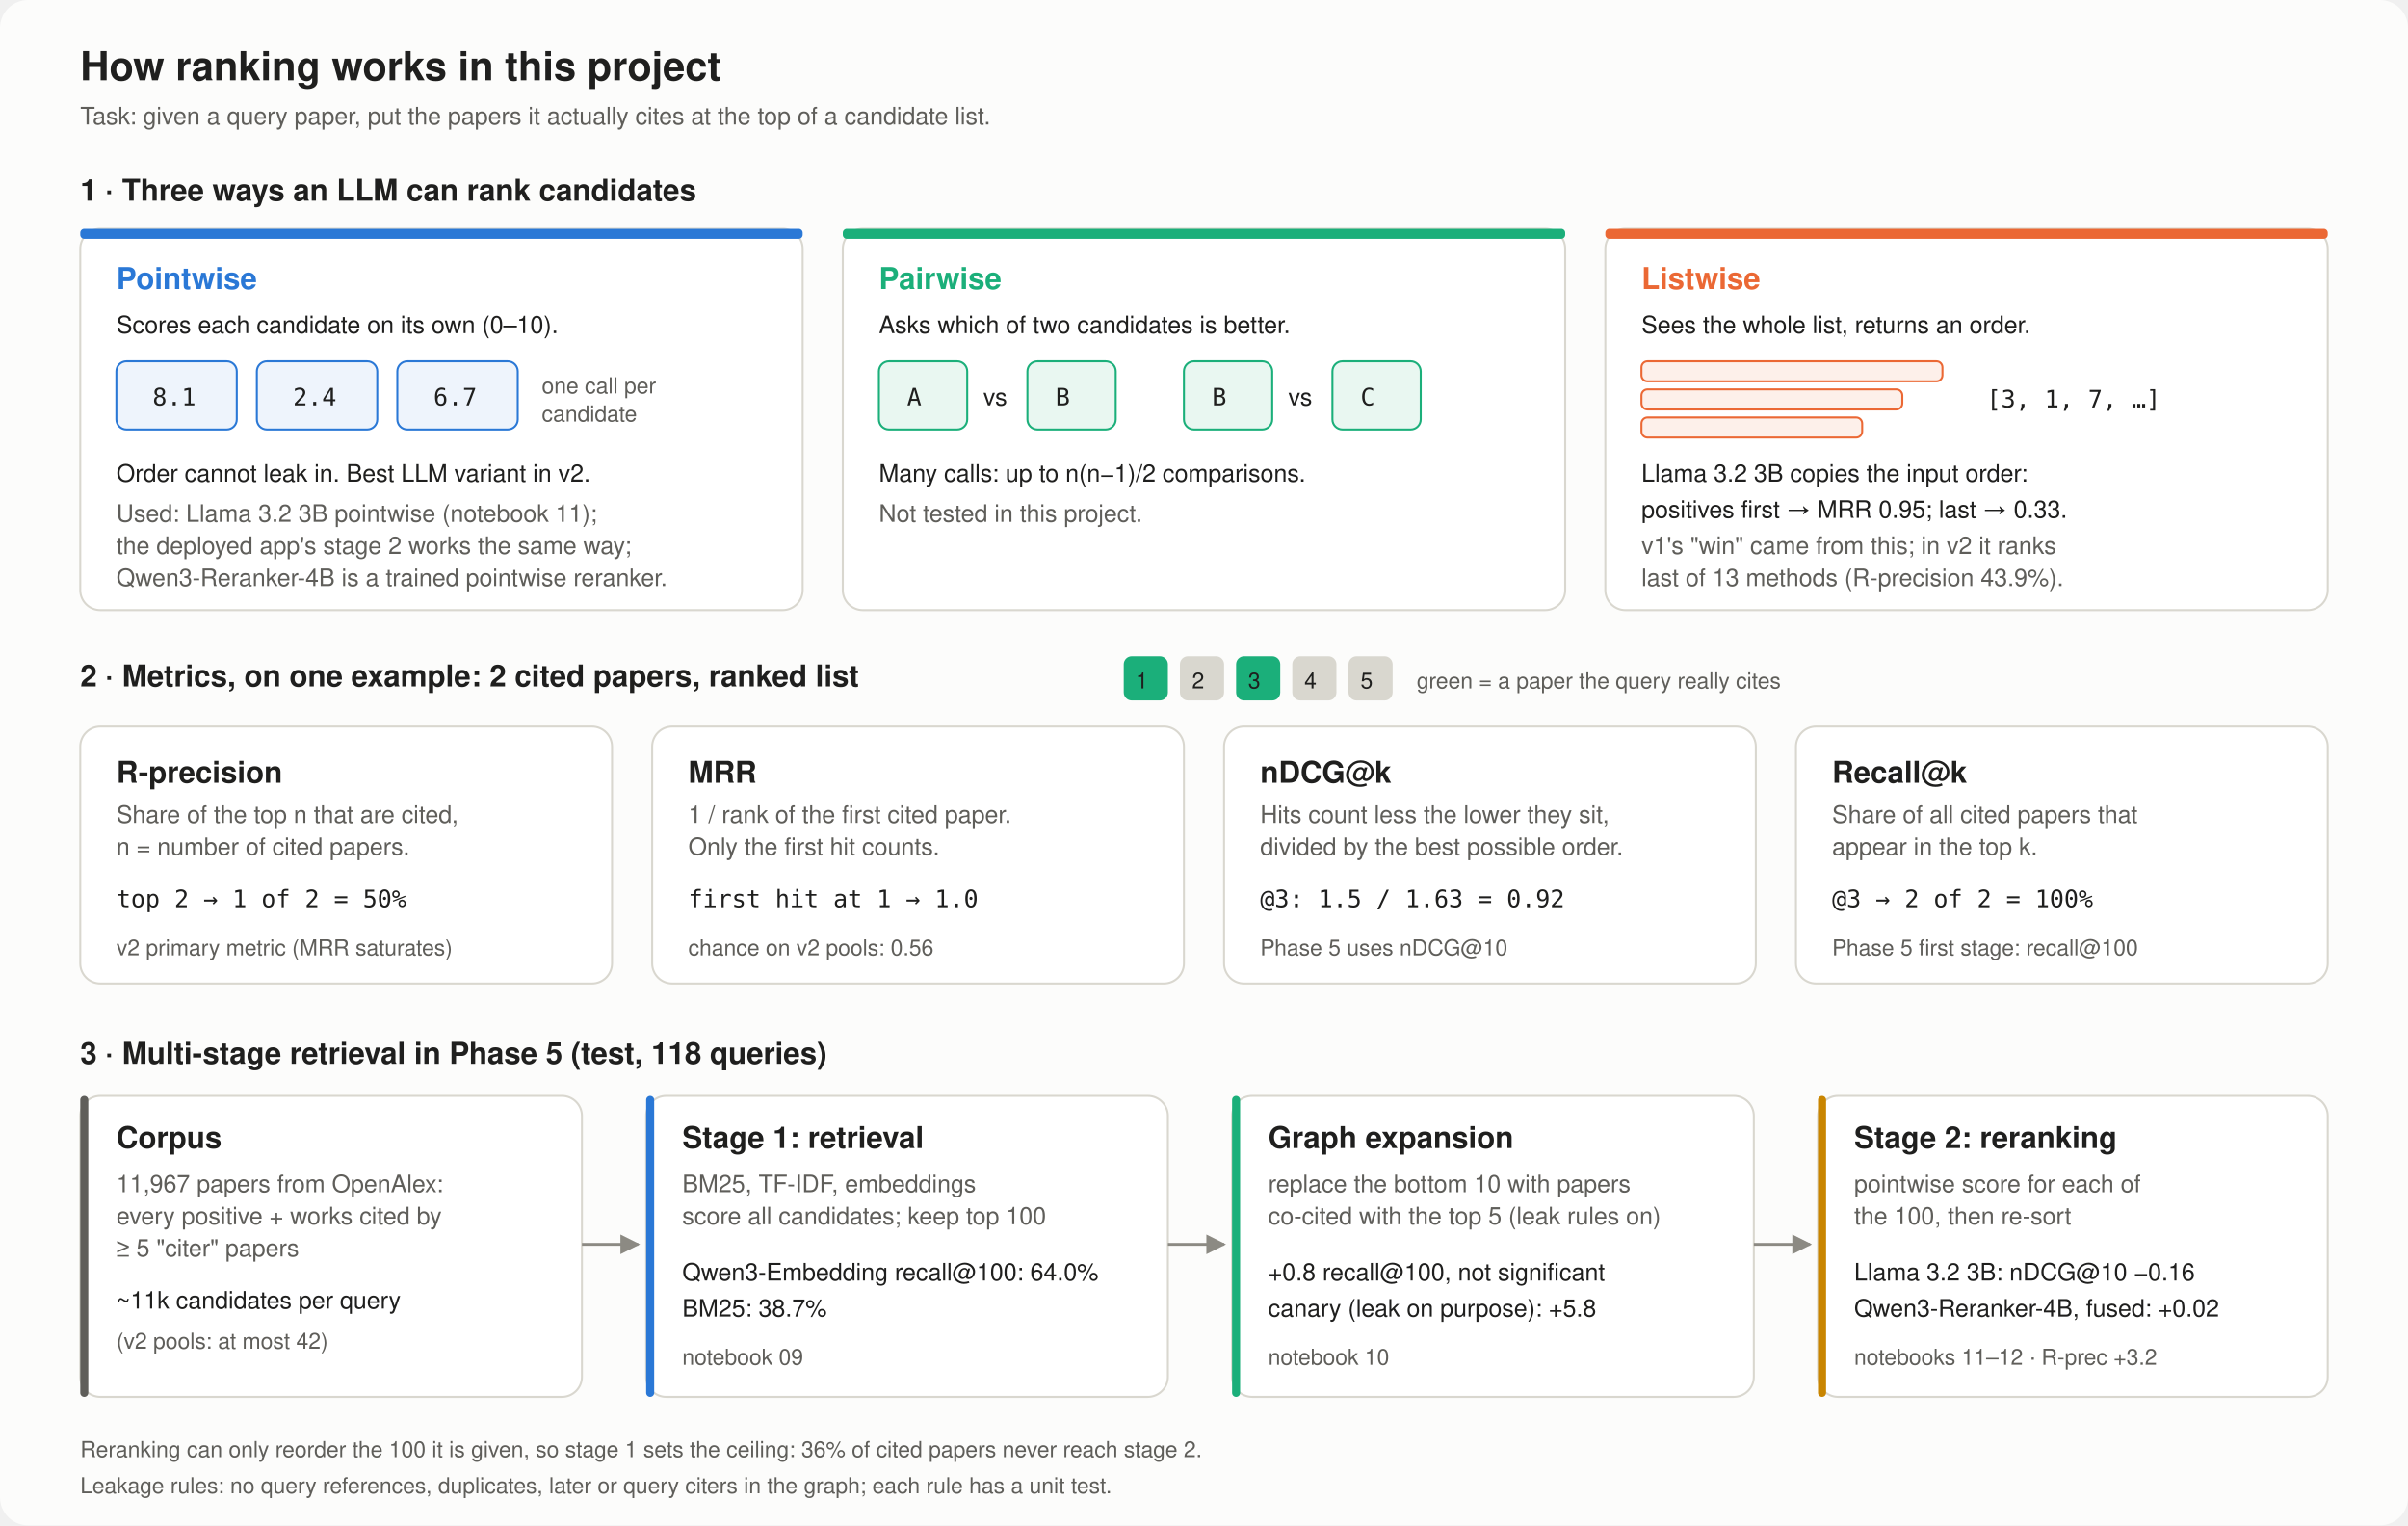
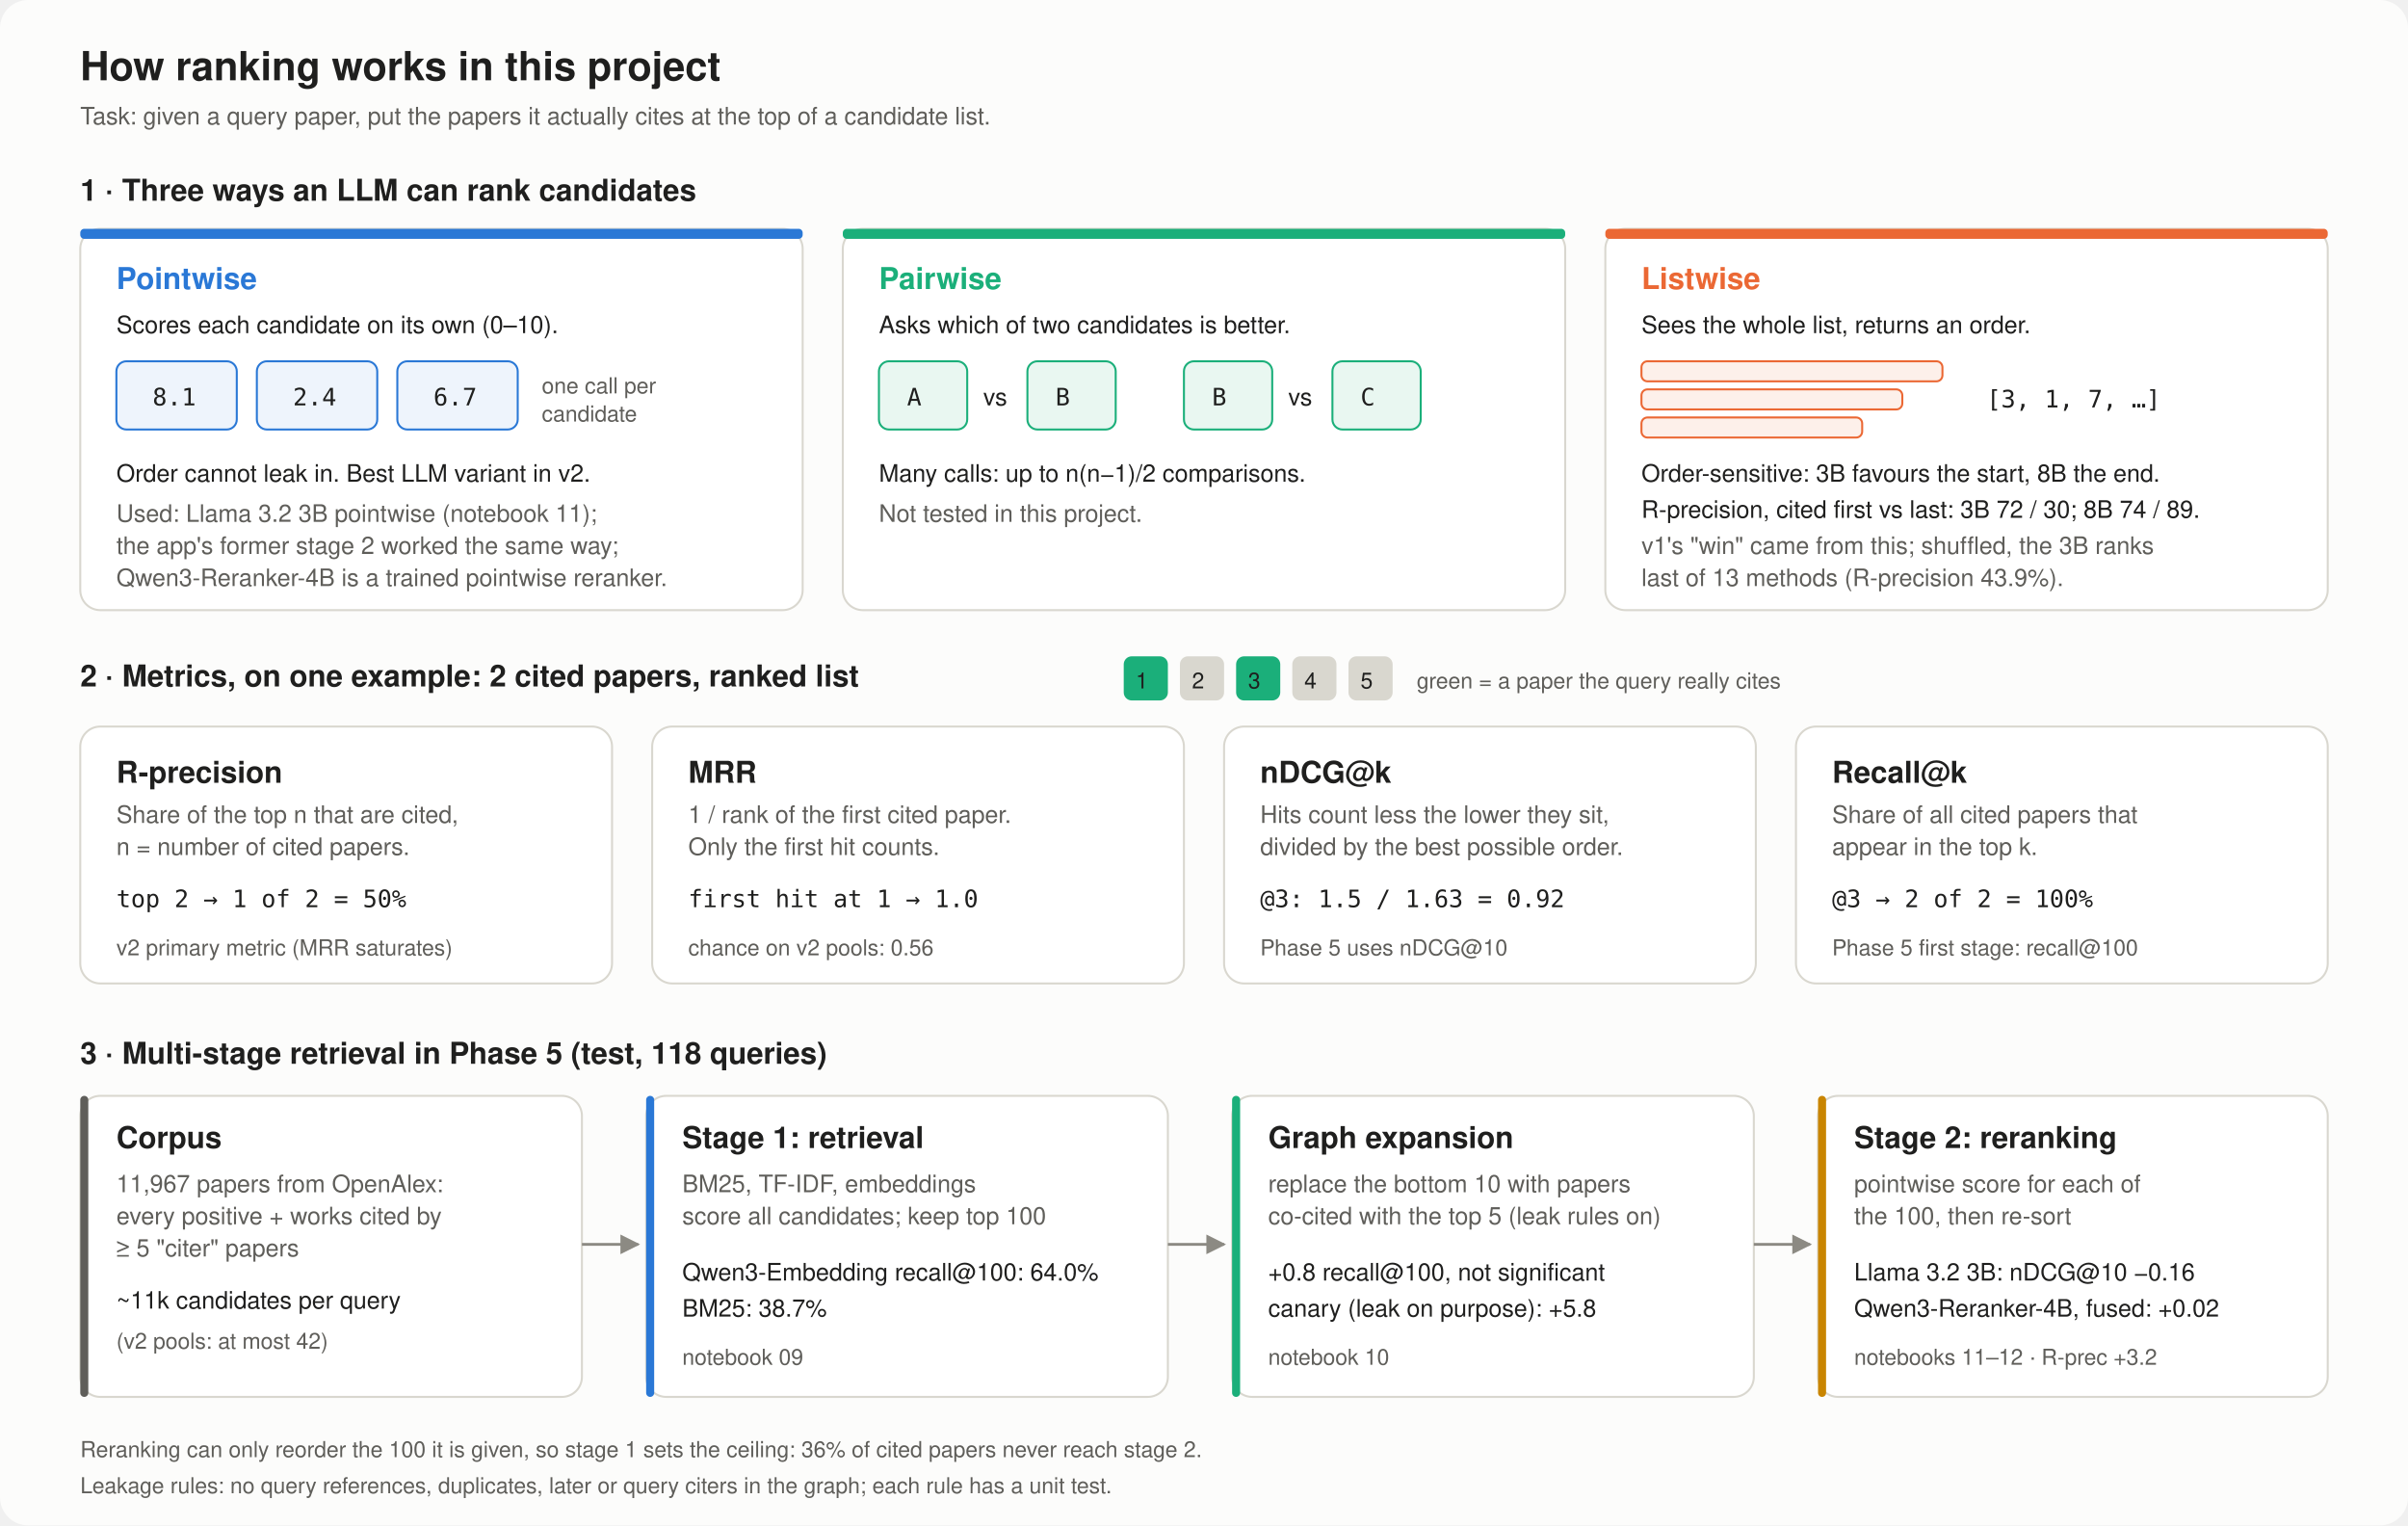
<svg xmlns="http://www.w3.org/2000/svg" viewBox="0 0 1200 760" width="1200" height="760" font-family="-apple-system, BlinkMacSystemFont, 'Segoe UI', Helvetica, Arial, sans-serif" role="img" aria-labelledby="t d">
  <style>
    .bg { fill: #fcfcfb; }
    .box { fill: #ffffff; stroke: #d9d7cf; stroke-width: 1; }
    .ink { fill: #1f1f1e; }
    .muted { fill: #5f5e5a; }
    .title { font-size: 20px; font-weight: 650; }
    .sec { font-size: 15px; font-weight: 650; }
    .h { font-size: 15px; font-weight: 650; }
    .t { font-size: 12px; }
    .s { font-size: 11px; }
    .mono { font-size: 12px; font-family: ui-monospace, SFMono-Regular, Menlo, monospace; }
    .line { stroke: #8c8a83; stroke-width: 1.4; fill: none; }
    .head { fill: #8c8a83; }
    .blue { fill: #2a78d6; } .blues { stroke: #2a78d6; }
    .aqua { fill: #1baf7a; } .aquas { stroke: #1baf7a; }
    .orange { fill: #eb6834; } .oranges { stroke: #eb6834; }
    .yellow { fill: #c98500; } .yellows { stroke: #c98500; }
    .chip { fill: #eef4fc; stroke: #2a78d6; stroke-width: 1; }
    .chipA { fill: #e9f7f1; stroke: #1baf7a; stroke-width: 1; }
    .chipO { fill: #fdf0ea; stroke: #eb6834; stroke-width: 1; }
    .hit { fill: #1baf7a; } .miss { fill: #d9d7cf; }
    @media (prefers-color-scheme: dark) {
      .bg { fill: #1a1a19; }
      .box { fill: #232322; stroke: #3f3e3a; }
      .ink { fill: #f3f2ed; }
      .muted { fill: #b6b4ab; }
      .line { stroke: #8f8d85; } .head { fill: #8f8d85; }
      .blue { fill: #4a8fe6; } .blues { stroke: #4a8fe6; }
      .aqua { fill: #2cc28c; } .aquas { stroke: #2cc28c; }
      .orange { fill: #f07a4c; } .oranges { stroke: #f07a4c; }
      .yellow { fill: #e0a21f; } .yellows { stroke: #e0a21f; }
      .chip { fill: #1f2c3d; stroke: #4a8fe6; }
      .chipA { fill: #1b3329; stroke: #2cc28c; }
      .chipO { fill: #3a261d; stroke: #f07a4c; }
      .hit { fill: #2cc28c; } .miss { fill: #3f3e3a; }
    }
  </style>
  <defs>
    <marker id="arrow" viewBox="0 0 10 10" refX="9" refY="5" markerWidth="7" markerHeight="7" orient="auto-start-reverse">
      <path d="M0,0 L10,5 L0,10 z" class="head" />
    </marker>
  </defs>
  <rect class="bg" x="0" y="0" width="1200" height="760" rx="14" />
  <text class="ink title" x="40" y="40">How ranking works in this project</text>
  <text class="muted t" x="40" y="62">Task: given a query paper, put the papers it actually cites at the top of a candidate list.</text>
  <text class="ink sec" x="40" y="100">1 · Three ways an LLM can rank candidates</text>
  <rect class="box" x="40" y="114" width="360" height="190" rx="10" />
  <rect class="blue" x="40" y="114" width="360" height="5" rx="2" />
  <text class="blue h" x="58" y="144">Pointwise</text>
  <text class="ink t" x="58" y="166">Scores each candidate on its own (0–10).</text>
  <rect class="chip" x="58" y="180" width="60" height="34" rx="5" />
  <text class="ink mono" x="76" y="202">8.1</text>
  <rect class="chip" x="128" y="180" width="60" height="34" rx="5" />
  <text class="ink mono" x="146" y="202">2.4</text>
  <rect class="chip" x="198" y="180" width="60" height="34" rx="5" />
  <text class="ink mono" x="216" y="202">6.7</text>
  <text class="muted s" x="270" y="196">one call per</text>
  <text class="muted s" x="270" y="210">candidate</text>
  <text class="ink t" x="58" y="240">Order cannot leak in. Best LLM variant in v2.</text>
  <text class="muted t" x="58" y="260">Used: Llama 3.2 3B pointwise (notebook 11);</text>
-   <text class="muted t" x="58" y="276">the deployed app's stage 2 works the same way;</text>
+   <text class="muted t" x="58" y="276">the app's former stage 2 worked the same way;</text>
  <text class="muted t" x="58" y="292">Qwen3-Reranker-4B is a trained pointwise reranker.</text>
  <rect class="box" x="420" y="114" width="360" height="190" rx="10" />
  <rect class="aqua" x="420" y="114" width="360" height="5" rx="2" />
  <text class="aqua h" x="438" y="144">Pairwise</text>
  <text class="ink t" x="438" y="166">Asks which of two candidates is better.</text>
  <rect class="chipA" x="438" y="180" width="44" height="34" rx="5" />
  <text class="ink mono" x="452" y="202">A</text>
  <text class="ink t" x="490" y="202">vs</text>
  <rect class="chipA" x="512" y="180" width="44" height="34" rx="5" />
  <text class="ink mono" x="526" y="202">B</text>
  <rect class="chipA" x="590" y="180" width="44" height="34" rx="5" />
  <text class="ink mono" x="604" y="202">B</text>
  <text class="ink t" x="642" y="202">vs</text>
  <rect class="chipA" x="664" y="180" width="44" height="34" rx="5" />
  <text class="ink mono" x="678" y="202">C</text>
  <text class="ink t" x="438" y="240">Many calls: up to n(n−1)/2 comparisons.</text>
  <text class="muted t" x="438" y="260">Not tested in this project.</text>
  <rect class="box" x="800" y="114" width="360" height="190" rx="10" />
  <rect class="orange" x="800" y="114" width="360" height="5" rx="2" />
  <text class="orange h" x="818" y="144">Listwise</text>
  <text class="ink t" x="818" y="166">Sees the whole list, returns an order.</text>
  <rect class="chipO" x="818" y="180" width="150" height="10" rx="3" />
  <rect class="chipO" x="818" y="194" width="130" height="10" rx="3" />
  <rect class="chipO" x="818" y="208" width="110" height="10" rx="3" />
  <text class="ink mono" x="990" y="203">[3, 1, 7, …]</text>
-   <text class="ink t" x="818" y="240">Llama 3.2 3B copies the input order:</text>
-   <text class="ink t" x="818" y="258">positives first → MRR 0.95; last → 0.33.</text>
-   <text class="muted t" x="818" y="276">v1's "win" came from this; in v2 it ranks</text>
+   <text class="ink t" x="818" y="240">Order-sensitive: 3B favours the start, 8B the end.</text>
+   <text class="ink t" x="818" y="258">R-precision, cited first vs last: 3B 72 / 30; 8B 74 / 89.</text>
+   <text class="muted t" x="818" y="276">v1's "win" came from this; shuffled, the 3B ranks</text>
  <text class="muted t" x="818" y="292">last of 13 methods (R-precision 43.9%).</text>
  <text class="ink sec" x="40" y="342">2 · Metrics, on one example: 2 cited papers, ranked list</text>
  <g>
    <rect class="hit" x="560" y="327" width="22" height="22" rx="4" />
    <text class="ink s" x="566" y="343">1</text>
    <rect class="miss" x="588" y="327" width="22" height="22" rx="4" />
    <text class="ink s" x="594" y="343">2</text>
    <rect class="hit" x="616" y="327" width="22" height="22" rx="4" />
    <text class="ink s" x="622" y="343">3</text>
    <rect class="miss" x="644" y="327" width="22" height="22" rx="4" />
    <text class="ink s" x="650" y="343">4</text>
    <rect class="miss" x="672" y="327" width="22" height="22" rx="4" />
    <text class="ink s" x="678" y="343">5</text>
    <text class="muted s" x="706" y="343">green = a paper the query really cites</text>
  </g>
  <rect class="box" x="40" y="362" width="265" height="128" rx="10" />
  <text class="ink h" x="58" y="390">R-precision</text>
  <text class="muted t" x="58" y="410">Share of the top n that are cited,</text>
  <text class="muted t" x="58" y="426">n = number of cited papers.</text>
  <text class="ink mono" x="58" y="452">top 2 → 1 of 2 = 50%</text>
  <text class="muted s" x="58" y="476">v2 primary metric (MRR saturates)</text>
  <rect class="box" x="325" y="362" width="265" height="128" rx="10" />
  <text class="ink h" x="343" y="390">MRR</text>
  <text class="muted t" x="343" y="410">1 / rank of the first cited paper.</text>
  <text class="muted t" x="343" y="426">Only the first hit counts.</text>
  <text class="ink mono" x="343" y="452">first hit at 1 → 1.0</text>
  <text class="muted s" x="343" y="476">chance on v2 pools: 0.56</text>
  <rect class="box" x="610" y="362" width="265" height="128" rx="10" />
  <text class="ink h" x="628" y="390">nDCG@k</text>
  <text class="muted t" x="628" y="410">Hits count less the lower they sit,</text>
  <text class="muted t" x="628" y="426">divided by the best possible order.</text>
  <text class="ink mono" x="628" y="452">@3: 1.5 / 1.63 = 0.92</text>
  <text class="muted s" x="628" y="476">Phase 5 uses nDCG@10</text>
  <rect class="box" x="895" y="362" width="265" height="128" rx="10" />
  <text class="ink h" x="913" y="390">Recall@k</text>
  <text class="muted t" x="913" y="410">Share of all cited papers that</text>
  <text class="muted t" x="913" y="426">appear in the top k.</text>
  <text class="ink mono" x="913" y="452">@3 → 2 of 2 = 100%</text>
  <text class="muted s" x="913" y="476">Phase 5 first stage: recall@100</text>
  <text class="ink sec" x="40" y="530">3 · Multi-stage retrieval in Phase 5 (test, 118 queries)</text>
  <rect class="box" x="40" y="546" width="250" height="150" rx="10" />
  <rect class="muted" x="40" y="546" width="4" height="150" rx="2" />
  <text class="ink h" x="58" y="572">Corpus</text>
  <text class="muted t" x="58" y="594">11,967 papers from OpenAlex:</text>
  <text class="muted t" x="58" y="610">every positive + works cited by</text>
  <text class="muted t" x="58" y="626">≥ 5 "citer" papers</text>
  <text class="ink t" x="58" y="652">~11k candidates per query</text>
  <text class="muted s" x="58" y="672">(v2 pools: at most 42)</text>
  <line class="line" x1="290" y1="620" x2="318" y2="620" marker-end="url(#arrow)" />
  <rect class="box" x="322" y="546" width="260" height="150" rx="10" />
  <rect class="blue" x="322" y="546" width="4" height="150" rx="2" />
  <text class="ink h" x="340" y="572">Stage 1: retrieval</text>
  <text class="muted t" x="340" y="594">BM25, TF-IDF, embeddings</text>
  <text class="muted t" x="340" y="610">score all candidates; keep top 100</text>
  <text class="ink t" x="340" y="638">Qwen3-Embedding recall@100: 64.0%</text>
  <text class="ink t" x="340" y="656">BM25: 38.7%</text>
  <text class="muted s" x="340" y="680">notebook 09</text>
  <line class="line" x1="582" y1="620" x2="610" y2="620" marker-end="url(#arrow)" />
  <rect class="box" x="614" y="546" width="260" height="150" rx="10" />
  <rect class="aqua" x="614" y="546" width="4" height="150" rx="2" />
  <text class="ink h" x="632" y="572">Graph expansion</text>
  <text class="muted t" x="632" y="594">replace the bottom 10 with papers</text>
  <text class="muted t" x="632" y="610">co-cited with the top 5 (leak rules on)</text>
  <text class="ink t" x="632" y="638">+0.8 recall@100, not significant</text>
  <text class="ink t" x="632" y="656">canary (leak on purpose): +5.8</text>
  <text class="muted s" x="632" y="680">notebook 10</text>
  <line class="line" x1="874" y1="620" x2="902" y2="620" marker-end="url(#arrow)" />
  <rect class="box" x="906" y="546" width="254" height="150" rx="10" />
  <rect class="yellow" x="906" y="546" width="4" height="150" rx="2" />
  <text class="ink h" x="924" y="572">Stage 2: reranking</text>
  <text class="muted t" x="924" y="594">pointwise score for each of</text>
  <text class="muted t" x="924" y="610">the 100, then re-sort</text>
  <text class="ink t" x="924" y="638">Llama 3.2 3B: nDCG@10 −0.16</text>
  <text class="ink t" x="924" y="656">Qwen3-Reranker-4B, fused: +0.02</text>
  <text class="muted s" x="924" y="680">notebooks 11–12 · R-prec +3.2</text>
  <text class="muted s" x="40" y="726">Reranking can only reorder the 100 it is given, so stage 1 sets the ceiling: 36% of cited papers never reach stage 2.</text>
  <text class="muted s" x="40" y="744">Leakage rules: no query references, duplicates, later or query citers in the graph; each rule has a unit test.</text>
</svg>
